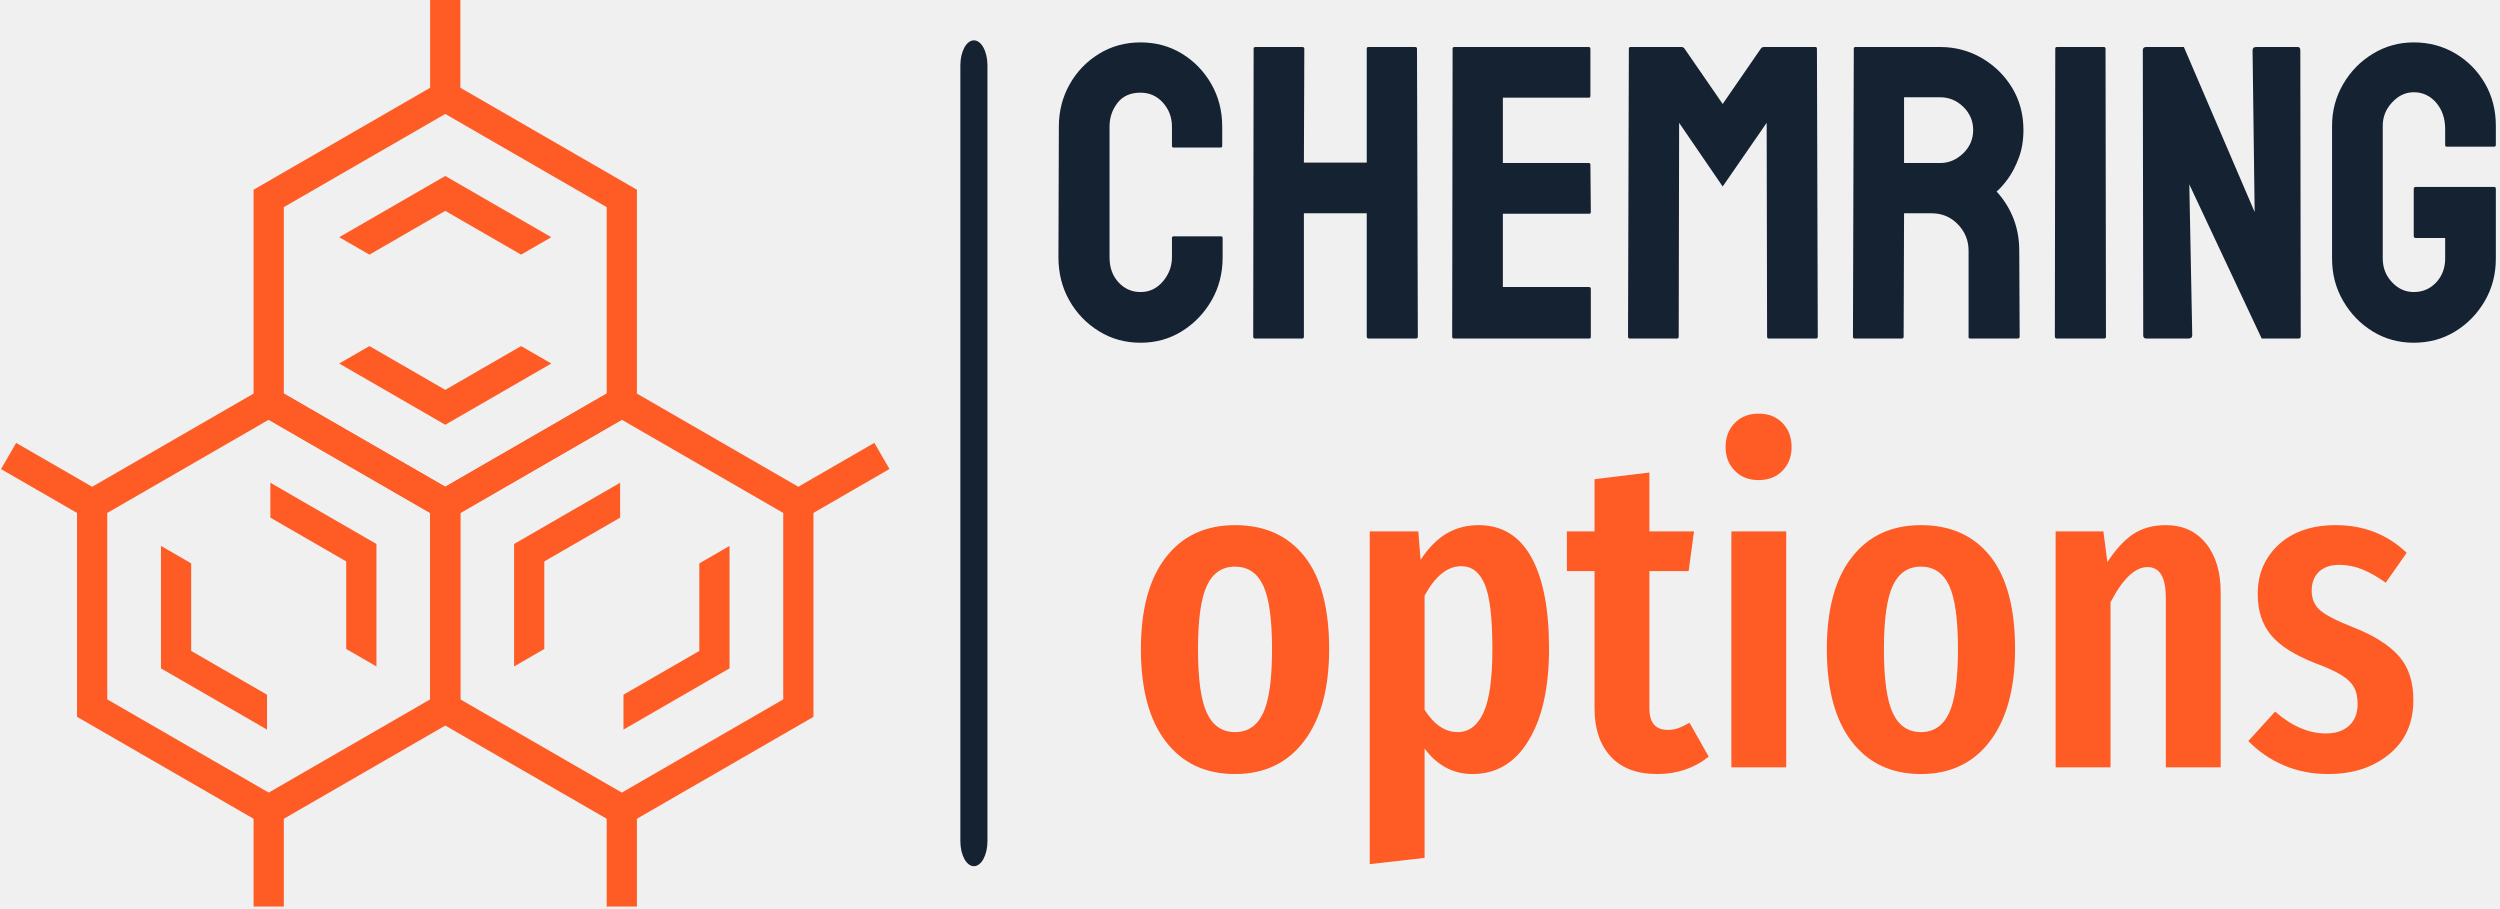
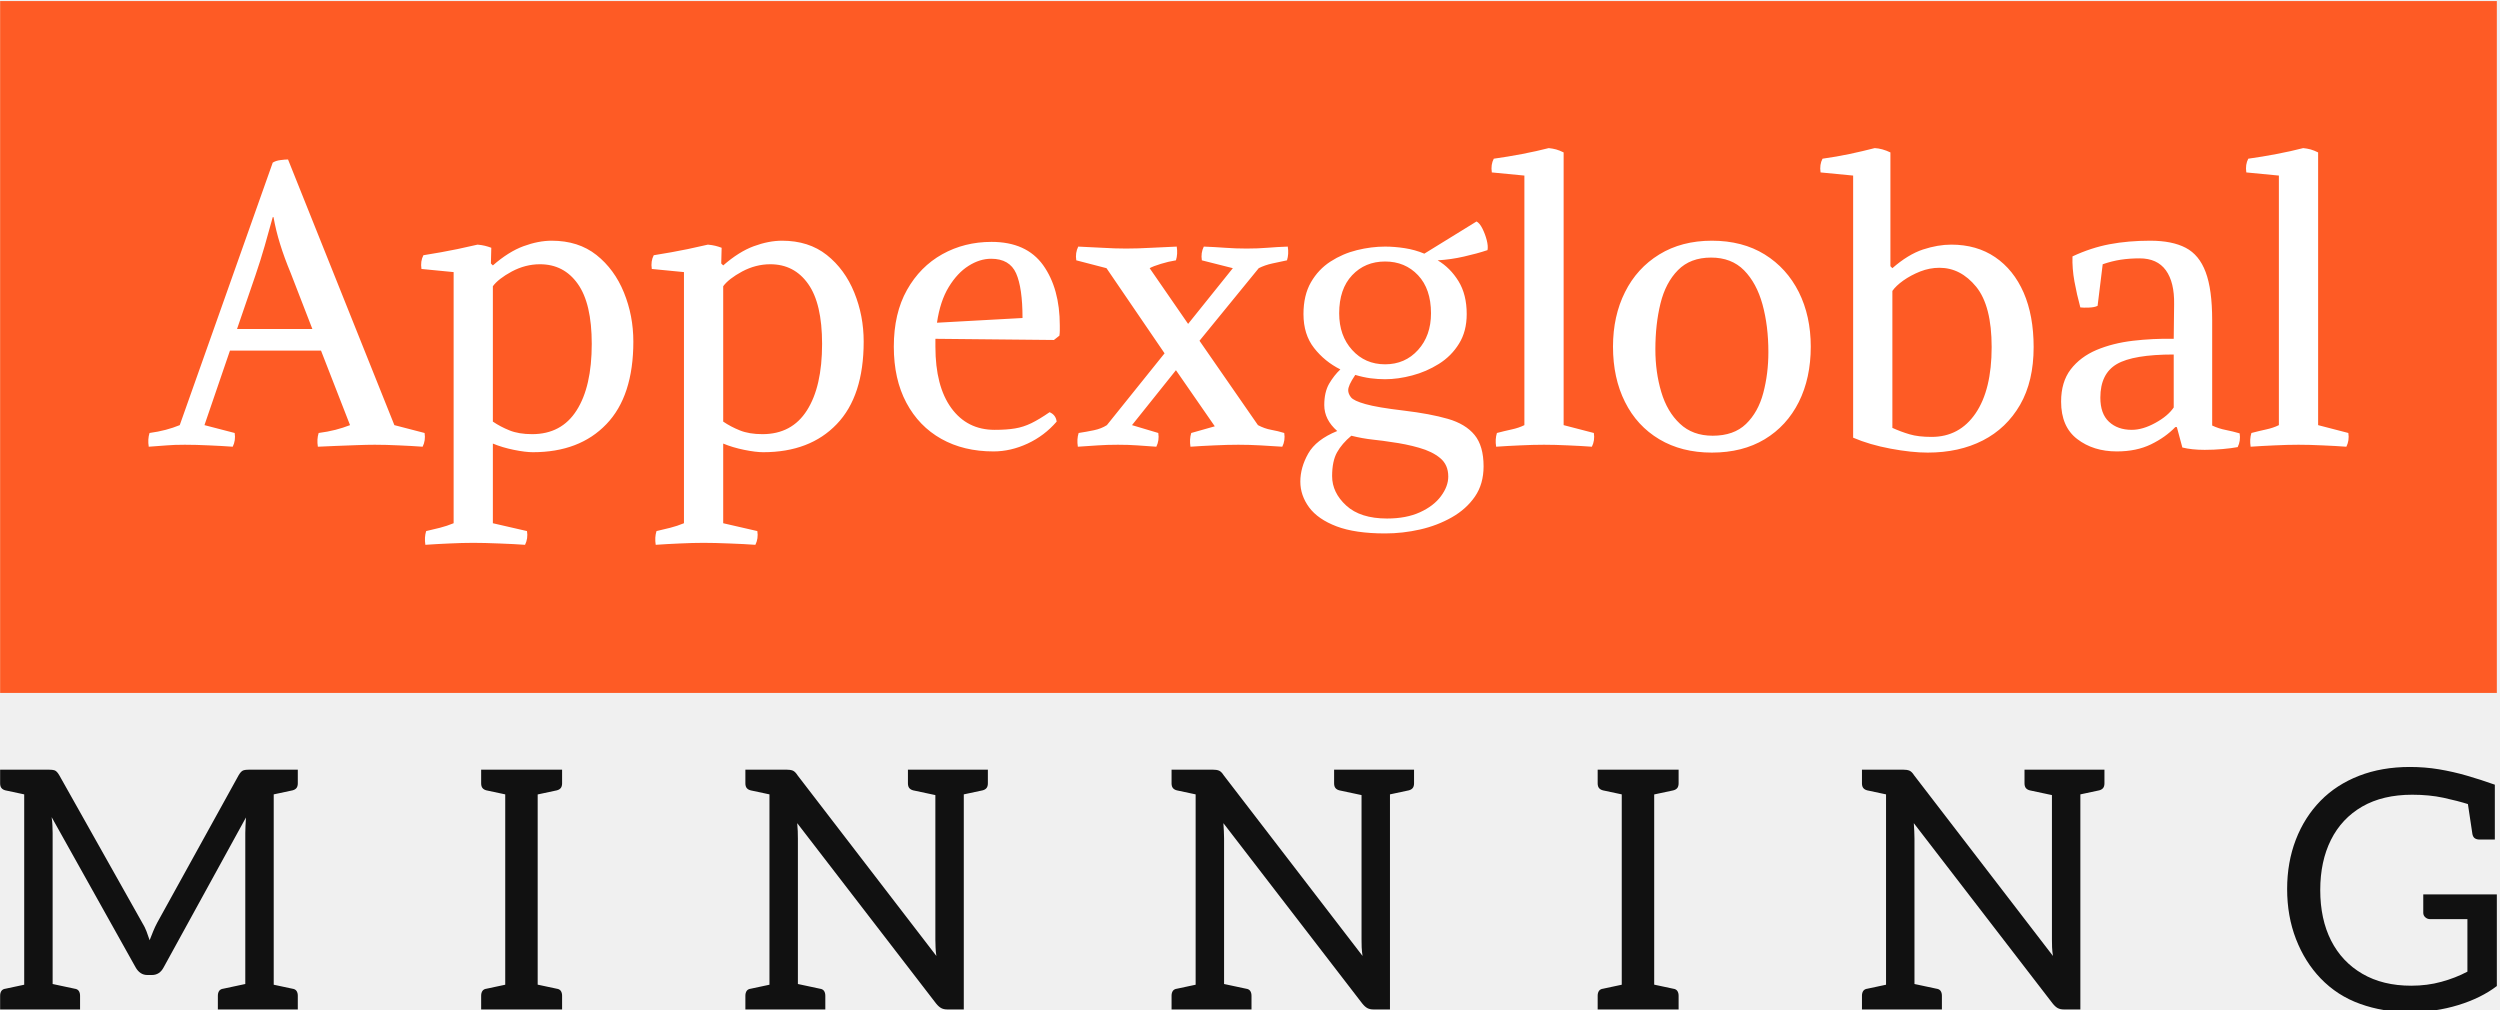
- <svg xmlns="http://www.w3.org/2000/svg" version="1.1" width="1500" height="545" viewBox="0 0 1500 545">
-   <g transform="matrix(1,0,0,1,-0.9090909,-0.5419424)">
-     <svg viewBox="0 0 396 144" data-background-color="#ffffff" preserveAspectRatio="xMidYMid meet" height="545" width="1500">
-       <g id="tight-bounds" transform="matrix(1,0,0,1,0.24,0.1431921)">
-         <svg viewBox="0 0 395.52 143.714" height="143.714" width="395.52">
+ <svg xmlns="http://www.w3.org/2000/svg" version="1.1" width="1500" height="606" viewBox="0 0 1500 606">
+   <g transform="matrix(1,0,0,1,-0.9090909,0.6390686)">
+     <svg viewBox="0 0 396 160" data-background-color="#ffffff" preserveAspectRatio="xMidYMid meet" height="606" width="1500">
+       <g id="tight-bounds" transform="matrix(1,0,0,1,0.24,-0.168731)">
+         <svg viewBox="0 0 395.52 160.337" height="160.337" width="395.52">
          <g>
-             <svg viewBox="0 0 686.417 249.412" height="143.714" width="395.52">
+             <svg viewBox="0 0 395.52 160.337" height="160.337" width="395.52">
              <g>
-                 <rect width="7.452" height="227.214" x="263.938" y="11.099" fill="#152232" opacity="1" stroke-width="0" stroke="transparent" fill-opacity="1" class="rect-yte-0" data-fill-palette-color="primary" rx="1%" id="yte-0" data-palette-color="#152232" />
-               </g>
-               <g transform="matrix(1,0,0,1,290.8972,11.66443)">
-                 <svg viewBox="0 0 395.52 226.083" height="226.083" width="395.52">
+                 <svg viewBox="0 0 395.52 160.337" height="160.337" width="395.52">
                  <g id="textblocktransform">
-                     <svg viewBox="0 0 395.52 226.083" height="226.083" width="395.52" id="textblock">
+                     <svg viewBox="0 0 395.52 160.337" height="160.337" width="395.52" id="textblock">
                      <g>
-                         <svg viewBox="0 0 395.52 82.63" height="82.63" width="395.52">
-                           <g transform="matrix(1,0,0,1,0,0)">
-                             <svg width="395.52" viewBox="1.4 -35.35 171.58 35.85" height="82.63" data-palette-color="#152232">
-                               <path d="M11.2 0.5L11.2 0.5Q8.45 0.5 6.23-0.88 4-2.25 2.7-4.55 1.4-6.85 1.4-9.7L1.4-9.7 1.45-25.3Q1.45-28.05 2.73-30.33 4-32.6 6.23-33.98 8.45-35.35 11.2-35.35L11.2-35.35Q13.95-35.35 16.15-34 18.35-32.65 19.65-30.38 20.95-28.1 20.95-25.3L20.95-25.3 20.95-23Q20.95-22.8 20.75-22.8L20.75-22.8 15.15-22.8Q14.95-22.8 14.95-23L14.95-23 14.95-25.3Q14.95-26.95 13.88-28.15 12.8-29.35 11.2-29.35L11.2-29.35Q9.4-29.35 8.45-28.13 7.5-26.9 7.5-25.3L7.5-25.3 7.5-9.7Q7.5-7.85 8.58-6.7 9.65-5.55 11.2-5.55L11.2-5.55Q12.8-5.55 13.88-6.83 14.95-8.1 14.95-9.7L14.95-9.7 14.95-12Q14.95-12.2 15.15-12.2L15.15-12.2 20.8-12.2Q21-12.2 21-12L21-12 21-9.7Q21-6.85 19.68-4.55 18.35-2.25 16.15-0.88 13.95 0.5 11.2 0.5ZM30.5 0L24.85 0Q24.65 0 24.65-0.25L24.65-0.25 24.7-34.6Q24.7-34.8 24.95-34.8L24.95-34.8 30.5-34.8Q30.75-34.8 30.75-34.6L30.75-34.6 30.7-21 38.2-21 38.2-34.6Q38.2-34.8 38.4-34.8L38.4-34.8 43.95-34.8Q44.2-34.8 44.2-34.6L44.2-34.6 44.3-0.25Q44.3 0 44.05 0L44.05 0 38.45 0Q38.2 0 38.2-0.25L38.2-0.25 38.2-14.95 30.7-14.95 30.7-0.25Q30.7 0 30.5 0L30.5 0ZM64.75 0L48.6 0Q48.4 0 48.4-0.25L48.4-0.25 48.45-34.6Q48.45-34.8 48.65-34.8L48.65-34.8 64.7-34.8Q64.9-34.8 64.9-34.55L64.9-34.55 64.9-28.95Q64.9-28.75 64.7-28.75L64.7-28.75 54.45-28.75 54.45-20.95 64.7-20.95Q64.9-20.95 64.9-20.75L64.9-20.75 64.95-15.1Q64.95-14.9 64.75-14.9L64.75-14.9 54.45-14.9 54.45-6.15 64.75-6.15Q64.95-6.15 64.95-5.9L64.95-5.9 64.95-0.2Q64.95 0 64.75 0L64.75 0ZM75.24 0L69.59 0Q69.39 0 69.39-0.25L69.39-0.25 69.49-34.6Q69.49-34.8 69.69-34.8L69.69-34.8 75.79-34.8Q75.99-34.8 76.14-34.6L76.14-34.6 80.69-28 85.24-34.6Q85.39-34.8 85.59-34.8L85.59-34.8 91.74-34.8Q91.94-34.8 91.94-34.6L91.94-34.6 92.04-0.25Q92.04 0 91.84 0L91.84 0 86.19 0Q85.99 0 85.99-0.25L85.99-0.25 85.94-25.75 80.69-18.15 75.49-25.75 75.44-0.25Q75.44 0 75.24 0L75.24 0ZM102.09 0L96.44 0Q96.24 0 96.24-0.25L96.24-0.25 96.34-34.6Q96.34-34.8 96.54-34.8L96.54-34.8 106.64-34.8Q109.34-34.8 111.62-33.48 113.89-32.15 115.24-29.93 116.59-27.7 116.59-24.9L116.59-24.9Q116.59-23.05 116.04-21.58 115.49-20.1 114.74-19.07 113.99-18.05 113.39-17.55L113.39-17.55Q116.09-14.55 116.09-10.5L116.09-10.5 116.14-0.25Q116.14 0 115.89 0L115.89 0 110.24 0Q110.04 0 110.04-0.15L110.04-0.15 110.04-10.5Q110.04-12.3 108.77-13.63 107.49-14.95 105.64-14.95L105.64-14.95 102.34-14.95 102.29-0.25Q102.29 0 102.09 0L102.09 0ZM102.34-28.8L102.34-20.95 106.64-20.95Q108.19-20.95 109.39-22.1 110.59-23.25 110.59-24.9L110.59-24.9Q110.59-26.5 109.42-27.65 108.24-28.8 106.64-28.8L106.64-28.8 102.34-28.8ZM126.24 0L120.59 0Q120.34 0 120.34-0.25L120.34-0.25 120.39-34.6Q120.39-34.8 120.59-34.8L120.59-34.8 126.19-34.8Q126.39-34.8 126.39-34.6L126.39-34.6 126.44-0.25Q126.44 0 126.24 0L126.24 0ZM136.28 0L131.28 0Q130.89 0 130.89-0.35L130.89-0.35 130.84-34.4Q130.84-34.8 131.24-34.8L131.24-34.8 135.74-34.8 144.19-15.1 143.94-34.4Q143.94-34.8 144.39-34.8L144.39-34.8 149.34-34.8Q149.64-34.8 149.64-34.4L149.64-34.4 149.69-0.3Q149.69 0 149.44 0L149.44 0 145.03 0 136.39-18.4 136.74-0.4Q136.74 0 136.28 0L136.28 0ZM163.18 0.5L163.18 0.5Q160.48 0.5 158.28-0.85 156.08-2.2 154.76-4.48 153.43-6.75 153.43-9.55L153.43-9.55 153.43-25.4Q153.43-28.1 154.76-30.38 156.08-32.65 158.31-34 160.53-35.35 163.18-35.35L163.18-35.35Q165.93-35.35 168.16-34.02 170.38-32.7 171.68-30.45 172.98-28.2 172.98-25.4L172.98-25.4 172.98-23.1Q172.98-22.9 172.73-22.9L172.73-22.9 167.13-22.9Q166.93-22.9 166.93-23.1L166.93-23.1 166.93-25Q166.93-26.9 165.86-28.15 164.78-29.4 163.18-29.4L163.18-29.4Q161.73-29.4 160.61-28.2 159.48-27 159.48-25.4L159.48-25.4 159.48-9.55Q159.48-7.9 160.58-6.73 161.68-5.55 163.18-5.55L163.18-5.55Q164.78-5.55 165.86-6.7 166.93-7.85 166.93-9.55L166.93-9.55 166.93-12 163.43-12Q163.18-12 163.18-12.25L163.18-12.25 163.18-17.85Q163.18-18.1 163.43-18.1L163.43-18.1 172.78-18.1Q172.98-18.1 172.98-17.85L172.98-17.85 172.98-9.55Q172.98-6.75 171.66-4.48 170.33-2.2 168.13-0.85 165.93 0.5 163.18 0.5Z" opacity="1" transform="matrix(1,0,0,1,0,0)" fill="#152232" class="wordmark-text-0" data-fill-palette-color="primary" id="text-0" />
+                         <svg viewBox="0 0 395.52 109.768" height="109.768" width="395.52">
+                           <rect width="395.52" height="109.768" x="0" y="0" opacity="1" fill="#fe5b25" data-fill-palette-color="tertiary" />
+                           <g transform="matrix(1,0,0,1,23.46171,23.46171)">
+                             <svg width="348.597" viewBox="-0.254 -37.8 280.375 50.55" height="62.845" data-palette-color="#ffffff">
+                               <path d="M21.75-12L10.15-12 6.9-2.5 10.75-1.5Q10.9-0.55 10.5 0.25L10.5 0.25Q9.15 0.15 7.48 0.08 5.8 0 4.4 0L4.4 0Q3 0 2.1 0.08 1.2 0.15-0.2 0.25L-0.2 0.25Q-0.35-0.7-0.1-1.5L-0.1-1.5Q1-1.65 1.95-1.9 2.9-2.15 3.75-2.5L3.75-2.5 15.6-35.95Q16-36.2 16.57-36.27 17.15-36.35 17.55-36.35L17.55-36.35 31.1-2.5 34.95-1.5Q35.1-0.55 34.7 0.25L34.7 0.25Q33.35 0.15 31.68 0.08 30 0 28.6 0L28.6 0Q27.65 0 26.3 0.05 24.95 0.1 23.63 0.15 22.3 0.2 21.35 0.25L21.35 0.25Q21.2-0.7 21.45-1.5L21.45-1.5Q22.6-1.65 23.58-1.9 24.55-2.15 25.45-2.5L25.45-2.5 21.75-12ZM15.7-29L15.6-29Q15.1-27.2 14.58-25.35 14.05-23.5 13.4-21.6L13.4-21.6 11.05-14.75 20.65-14.75 17.9-21.85Q17.05-23.9 16.53-25.6 16-27.3 15.7-29L15.7-29ZM43.45-25.1L43.4-23.1 43.65-22.85Q45.65-24.6 47.55-25.3 49.45-26 51.15-26L51.15-26Q54.55-26 56.85-24.18 59.15-22.35 60.35-19.4 61.55-16.45 61.55-13.15L61.55-13.15Q61.55-6.2 58.12-2.63 54.7 0.95 48.75 0.95L48.75 0.95Q47.8 0.95 46.32 0.65 44.85 0.35 43.65-0.15L43.65-0.15 43.65 10 48 11Q48.15 11.95 47.75 12.75L47.75 12.75Q46.4 12.65 44.47 12.58 42.55 12.5 41.15 12.5L41.15 12.5Q39.75 12.5 38.1 12.58 36.45 12.65 35.05 12.75L35.05 12.75Q34.9 11.8 35.15 11L35.15 11Q36 10.8 36.9 10.58 37.8 10.35 38.65 10L38.65 10 38.65-22 34.55-22.4Q34.4-23.4 34.8-24.15L34.8-24.15Q35.2-24.2 37.05-24.53 38.9-24.85 41.7-25.5L41.7-25.5Q42.25-25.45 42.65-25.35 43.05-25.25 43.45-25.1L43.45-25.1ZM43.65-20.2L43.65-2.95Q44.6-2.3 45.77-1.83 46.95-1.35 48.65-1.35L48.65-1.35Q52.4-1.35 54.32-4.38 56.25-7.4 56.25-12.85L56.25-12.85Q56.25-18 54.47-20.5 52.7-23 49.65-23L49.65-23Q47.8-23 46.07-22.08 44.35-21.15 43.65-20.2L43.65-20.2ZM72.8-25.1L72.75-23.1 73-22.85Q75-24.6 76.9-25.3 78.8-26 80.5-26L80.5-26Q83.9-26 86.2-24.18 88.5-22.35 89.7-19.4 90.9-16.45 90.9-13.15L90.9-13.15Q90.9-6.2 87.47-2.63 84.05 0.95 78.1 0.95L78.1 0.95Q77.15 0.95 75.67 0.65 74.2 0.35 73-0.15L73-0.15 73 10 77.35 11Q77.5 11.95 77.1 12.75L77.1 12.75Q75.75 12.65 73.82 12.58 71.9 12.5 70.5 12.5L70.5 12.5Q69.1 12.5 67.45 12.58 65.8 12.65 64.4 12.75L64.4 12.75Q64.25 11.8 64.5 11L64.5 11Q65.35 10.8 66.25 10.58 67.15 10.35 68 10L68 10 68-22 63.9-22.4Q63.75-23.4 64.15-24.15L64.15-24.15Q64.55-24.2 66.4-24.53 68.25-24.85 71.05-25.5L71.05-25.5Q71.6-25.45 72-25.35 72.4-25.25 72.8-25.1L72.8-25.1ZM73-20.2L73-2.95Q73.95-2.3 75.12-1.83 76.3-1.35 78-1.35L78-1.35Q81.75-1.35 83.67-4.38 85.6-7.4 85.6-12.85L85.6-12.85Q85.6-18 83.82-20.5 82.05-23 79-23L79-23Q77.15-23 75.42-22.08 73.7-21.15 73-20.2L73-20.2ZM100.04-13.5L100.04-12.5Q100.04-7.45 102.07-4.67 104.09-1.9 107.59-1.9L107.59-1.9Q109.14-1.9 110.19-2.08 111.24-2.25 112.27-2.75 113.29-3.25 114.59-4.15L114.59-4.15Q115.39-3.8 115.49-2.95L115.49-2.95Q113.94-1.15 111.79-0.15 109.64 0.85 107.44 0.85L107.44 0.85Q103.64 0.85 100.79-0.75 97.94-2.35 96.34-5.35 94.74-8.35 94.74-12.5L94.74-12.5Q94.74-16.75 96.42-19.73 98.09-22.7 100.92-24.28 103.74-25.85 107.19-25.85L107.19-25.85Q111.64-25.85 113.77-22.88 115.89-19.9 115.89-15.2L115.89-15.2Q115.89-14.85 115.89-14.55 115.89-14.25 115.84-13.9L115.84-13.9 115.14-13.35 100.04-13.5ZM107.14-23.7L107.14-23.7Q105.69-23.7 104.27-22.8 102.84-21.9 101.74-20.1 100.64-18.3 100.24-15.55L100.24-15.55 111.14-16.15Q111.14-20 110.32-21.85 109.49-23.7 107.14-23.7ZM141.24-22.5L133.69-13.25 141.14-2.5Q141.99-2.05 142.84-1.9 143.69-1.75 144.49-1.5L144.49-1.5Q144.64-0.55 144.24 0.25L144.24 0.25Q142.89 0.15 141.47 0.08 140.04 0 138.64 0L138.64 0Q137.24 0 135.59 0.08 133.94 0.15 132.54 0.25L132.54 0.25Q132.39-0.7 132.64-1.5L132.64-1.5 135.64-2.35 130.69-9.5 125.09-2.5 128.44-1.5Q128.59-0.55 128.19 0.25L128.19 0.25Q126.84 0.15 125.77 0.08 124.69 0 123.29 0L123.29 0Q121.89 0 120.74 0.08 119.59 0.15 118.19 0.25L118.19 0.25Q118.04-0.7 118.29-1.5L118.29-1.5Q119.29-1.65 120.24-1.85 121.19-2.05 121.89-2.5L121.89-2.5 129.24-11.65 121.84-22.5 117.99-23.5Q117.84-24.45 118.24-25.25L118.24-25.25Q119.59-25.2 121.27-25.1 122.94-25 124.34-25L124.34-25Q125.79-25 127.59-25.1 129.39-25.2 130.79-25.25L130.79-25.25Q130.94-24.3 130.69-23.5L130.69-23.5Q129.74-23.35 128.77-23.05 127.79-22.75 127.34-22.5L127.34-22.5 132.24-15.4 137.94-22.5 133.99-23.5Q133.84-24.45 134.24-25.25L134.24-25.25Q135.59-25.2 136.94-25.1 138.29-25 139.69-25L139.69-25Q141.14-25 142.34-25.1 143.54-25.2 144.94-25.25L144.94-25.25Q145.09-24.3 144.84-23.5L144.84-23.5Q143.89-23.3 142.97-23.1 142.04-22.9 141.24-22.5L141.24-22.5ZM157.34-8.35L157.34-8.35Q156.44-8.35 155.49-8.47 154.54-8.6 153.54-8.9L153.54-8.9Q153.04-8.15 152.84-7.7 152.64-7.25 152.64-6.95L152.64-6.95Q152.64-6.5 152.99-6.05 153.34-5.6 154.84-5.18 156.34-4.75 159.74-4.35L159.74-4.35Q163.09-3.95 165.34-3.3 167.59-2.65 168.74-1.25 169.89 0.15 169.89 2.75L169.89 2.75Q169.89 5 168.79 6.6 167.69 8.2 165.84 9.25 163.99 10.3 161.79 10.8 159.59 11.3 157.34 11.3L157.34 11.3Q153.54 11.3 151.16 10.4 148.79 9.5 147.66 7.98 146.54 6.45 146.54 4.7L146.54 4.7Q146.54 2.9 147.54 1.13 148.54-0.65 151.24-1.75L151.24-1.75Q149.59-3.2 149.59-5.05L149.59-5.05Q149.59-6.7 150.21-7.78 150.84-8.85 151.64-9.6L151.64-9.6Q149.64-10.6 148.29-12.33 146.94-14.05 146.94-16.65L146.94-16.65Q146.94-19.05 147.89-20.7 148.84-22.35 150.39-23.35 151.94-24.35 153.76-24.8 155.59-25.25 157.34-25.25L157.34-25.25Q158.54-25.25 159.84-25.05 161.14-24.85 162.34-24.35L162.34-24.35 168.99-28.45Q169.39-28.25 169.74-27.55 170.09-26.85 170.29-26.08 170.49-25.3 170.39-24.8L170.39-24.8Q169.04-24.35 167.39-23.98 165.74-23.6 164.04-23.5L164.04-23.5Q165.64-22.55 166.69-20.85 167.74-19.15 167.74-16.65L167.74-16.65Q167.74-14.45 166.76-12.88 165.79-11.3 164.19-10.3 162.59-9.3 160.79-8.83 158.99-8.35 157.34-8.35ZM157.34-10.25L157.34-10.25Q159.89-10.25 161.54-12.08 163.19-13.9 163.19-16.75L163.19-16.75Q163.19-19.85 161.54-21.6 159.89-23.35 157.34-23.35L157.34-23.35Q154.79-23.35 153.14-21.6 151.49-19.85 151.49-16.75L151.49-16.75Q151.49-13.9 153.14-12.08 154.79-10.25 157.34-10.25ZM158.09-0.35L158.09-0.35Q157.19-0.5 155.81-0.65 154.44-0.8 153.04-1.15L153.04-1.15Q151.84-0.15 151.21 0.98 150.59 2.1 150.59 4L150.59 4Q150.59 6.1 152.39 7.75 154.19 9.4 157.59 9.4L157.59 9.4Q160.04 9.4 161.79 8.6 163.54 7.8 164.46 6.55 165.39 5.3 165.39 4.05L165.39 4.05Q165.39 2.55 164.36 1.7 163.34 0.85 161.66 0.38 159.99-0.1 158.09-0.35ZM180.09-37.25L180.09-2.5 183.94-1.5Q184.09-0.55 183.69 0.25L183.69 0.25Q182.34 0.15 180.66 0.08 178.99 0 177.59 0L177.59 0Q176.19 0 174.54 0.08 172.89 0.15 171.49 0.25L171.49 0.25Q171.34-0.7 171.59-1.5L171.59-1.5Q172.54-1.75 173.46-1.95 174.39-2.15 175.09-2.5L175.09-2.5 175.09-34.3 170.94-34.7Q170.79-35.7 171.19-36.45L171.19-36.45Q172.99-36.7 174.81-37.05 176.64-37.4 178.19-37.8L178.19-37.8Q178.69-37.75 179.14-37.63 179.59-37.5 180.09-37.25L180.09-37.25ZM186.38-12.5L186.38-12.5Q186.38-16.4 187.91-19.45 189.43-22.5 192.28-24.25 195.13-26 198.98-26L198.98-26Q202.88-26 205.71-24.25 208.53-22.5 210.06-19.45 211.58-16.4 211.58-12.5L211.58-12.5Q211.58-8.5 210.06-5.45 208.53-2.4 205.71-0.7 202.88 1 198.98 1L198.98 1Q195.13 1 192.28-0.7 189.43-2.4 187.91-5.45 186.38-8.5 186.38-12.5ZM206.18-11.8L206.18-11.8Q206.18-15.15 205.43-17.88 204.68-20.6 203.08-22.23 201.48-23.85 198.88-23.85L198.88-23.85Q196.23-23.85 194.66-22.25 193.08-20.65 192.43-18 191.78-15.35 191.78-12.15L191.78-12.15Q191.78-9.25 192.53-6.73 193.28-4.2 194.91-2.68 196.53-1.15 199.08-1.15L199.08-1.15Q201.78-1.15 203.33-2.65 204.88-4.15 205.53-6.6 206.18-9.05 206.18-11.8ZM221.73-37.25L221.73-22.75 221.98-22.5Q223.98-24.25 225.88-24.88 227.78-25.5 229.48-25.5L229.48-25.5Q232.73-25.5 235.08-23.9 237.43-22.3 238.71-19.38 239.98-16.45 239.98-12.45L239.98-12.45Q239.98-8.1 238.26-5.1 236.53-2.1 233.51-0.55 230.48 1 226.48 1L226.48 1Q224.43 1 221.76 0.5 219.08 0 216.98-0.9L216.98-0.9 216.98-34.3 212.83-34.7Q212.68-35.7 213.08-36.45L213.08-36.45Q214.88-36.7 216.53-37.05 218.18-37.4 219.73-37.8L219.73-37.8Q220.68-37.75 221.73-37.25L221.73-37.25ZM221.98-19.6L221.98-2.15Q223.08-1.65 224.18-1.33 225.28-1 226.98-1L226.98-1Q230.53-1 232.58-4 234.63-7 234.63-12.45L234.63-12.45Q234.63-17.7 232.66-20.13 230.68-22.55 227.98-22.55L227.98-22.55Q226.73-22.55 225.53-22.08 224.33-21.6 223.38-20.93 222.43-20.25 221.98-19.6L221.98-19.6ZM250.58 0.85L250.58 0.85Q247.58 0.85 245.53-0.73 243.48-2.3 243.48-5.5L243.48-5.5Q243.48-8 244.7-9.6 245.93-11.2 248-12.08 250.08-12.95 252.63-13.25 255.18-13.55 257.83-13.5L257.83-13.5 257.88-17.9Q257.93-20.7 256.83-22.23 255.73-23.75 253.48-23.75L253.48-23.75Q252.23-23.75 251.08-23.58 249.93-23.4 248.78-23L248.78-23 248.13-17.7Q247.73-17.5 247.03-17.48 246.33-17.45 245.93-17.5L245.93-17.5Q245.48-19.15 245.18-20.8 244.88-22.45 244.93-24L244.93-24Q247.28-25.1 249.65-25.55 252.03-26 254.83-26L254.83-26Q257.63-26 259.35-25.1 261.08-24.2 261.9-22 262.73-19.8 262.73-15.85L262.73-15.85 262.73-2.45Q263.58-2.05 264.48-1.88 265.38-1.7 266.23-1.45L266.23-1.45Q266.38-0.5 265.98 0.3L265.98 0.3Q265.18 0.45 264.05 0.55 262.93 0.65 261.78 0.65L261.78 0.65Q260.13 0.65 258.93 0.35L258.93 0.35 258.23-2.25 258.03-2.25Q256.78-0.95 254.93-0.05 253.08 0.85 250.58 0.85ZM252.48-1.9L252.48-1.9Q253.88-1.9 255.48-2.78 257.08-3.65 257.83-4.75L257.83-4.75 257.83-11.5Q252.68-11.5 250.58-10.28 248.48-9.05 248.48-6L248.48-6Q248.48-3.95 249.58-2.93 250.68-1.9 252.48-1.9ZM276.23-37.25L276.23-2.5 280.08-1.5Q280.23-0.55 279.83 0.25L279.83 0.25Q278.48 0.15 276.8 0.08 275.13 0 273.73 0L273.73 0Q272.33 0 270.68 0.08 269.03 0.15 267.63 0.25L267.63 0.25Q267.48-0.7 267.73-1.5L267.73-1.5Q268.68-1.75 269.6-1.95 270.53-2.15 271.23-2.5L271.23-2.5 271.23-34.3 267.08-34.7Q266.93-35.7 267.33-36.45L267.33-36.45Q269.13-36.7 270.95-37.05 272.78-37.4 274.33-37.8L274.33-37.8Q274.83-37.75 275.28-37.63 275.73-37.5 276.23-37.25L276.23-37.25Z" opacity="1" transform="matrix(1,0,0,1,0,0)" fill="#ffffff" class="wordmark-text-0" data-fill-palette-color="quaternary" id="text-0" />
                            </svg>
                          </g>
                        </svg>
                      </g>
-                       <g transform="matrix(1,0,0,1,22.70199,102.1376)">
-                         <svg viewBox="0 0 350.116 123.946" height="123.946" width="350.116">
+                       <g transform="matrix(1,0,0,1,0,121.4993)">
+                         <svg viewBox="0 0 395.52 38.838" height="38.838" width="395.52">
                          <g transform="matrix(1,0,0,1,0,0)">
-                             <svg width="350.116" viewBox="1.7 -39.65 142.64 50.5" height="123.946" data-palette-color="#fe5b25">
-                               <path d="M12.25-27.15Q17.25-27.15 20.03-23.65 22.8-20.15 22.8-13.25L22.8-13.25Q22.8-6.65 20-2.95 17.2 0.75 12.25 0.75L12.25 0.75Q7.3 0.75 4.5-2.88 1.7-6.5 1.7-13.25L1.7-13.25Q1.7-19.95 4.5-23.55 7.3-27.15 12.25-27.15L12.25-27.15ZM12.25-22.5Q10.1-22.5 9.1-20.38 8.1-18.25 8.1-13.25L8.1-13.25Q8.1-8.2 9.1-6.08 10.1-3.95 12.25-3.95L12.25-3.95Q14.4-3.95 15.4-6.08 16.4-8.2 16.4-13.25L16.4-13.25Q16.4-18.3 15.4-20.4 14.4-22.5 12.25-22.5L12.25-22.5ZM39.55-27.15Q43.45-27.15 45.45-23.58 47.45-20 47.45-13.3L47.45-13.3Q47.45-6.8 45.17-3.03 42.9 0.75 38.85 0.75L38.85 0.75Q35.65 0.75 33.5-2.1L33.5-2.1 33.5 10.15 27.35 10.85 27.35-26.45 32.8-26.45 33.05-23.25Q34.35-25.25 35.95-26.2 37.55-27.15 39.55-27.15L39.55-27.15ZM37.2-3.95Q39.1-3.95 40.1-6.13 41.1-8.3 41.1-13.25L41.1-13.25Q41.1-18.45 40.25-20.5 39.4-22.55 37.6-22.55L37.6-22.55Q35.3-22.55 33.5-19.25L33.5-19.25 33.5-6.45Q35.1-3.95 37.2-3.95L37.2-3.95ZM63.2-5L65.35-1.2Q62.9 0.75 59.6 0.75L59.6 0.75Q56.15 0.75 54.35-1.23 52.55-3.2 52.55-6.6L52.55-6.6 52.55-22 49.45-22 49.45-26.45 52.55-26.45 52.55-32.3 58.7-33.05 58.7-26.45 63.7-26.45 63.1-22 58.7-22 58.7-6.6Q58.7-4.2 60.75-4.2L60.75-4.2Q61.4-4.2 61.9-4.38 62.4-4.55 63.2-5L63.2-5ZM67.89-26.45L74.04-26.45 74.04 0 67.89 0 67.89-26.45ZM70.94-39.65Q72.59-39.65 73.62-38.6 74.64-37.55 74.64-35.9L74.64-35.9Q74.64-34.3 73.62-33.25 72.59-32.2 70.94-32.2L70.94-32.2Q69.29-32.2 68.27-33.25 67.24-34.3 67.24-35.9L67.24-35.9Q67.24-37.55 68.27-38.6 69.29-39.65 70.94-39.65L70.94-39.65ZM89.14-27.15Q94.14-27.15 96.92-23.65 99.69-20.15 99.69-13.25L99.69-13.25Q99.69-6.65 96.89-2.95 94.09 0.75 89.14 0.75L89.14 0.75Q84.19 0.75 81.39-2.88 78.59-6.5 78.59-13.25L78.59-13.25Q78.59-19.95 81.39-23.55 84.19-27.15 89.14-27.15L89.14-27.15ZM89.14-22.5Q86.99-22.5 85.99-20.38 84.99-18.25 84.99-13.25L84.99-13.25Q84.99-8.2 85.99-6.08 86.99-3.95 89.14-3.95L89.14-3.95Q91.29-3.95 92.29-6.08 93.29-8.2 93.29-13.25L93.29-13.25Q93.29-18.3 92.29-20.4 91.29-22.5 89.14-22.5L89.14-22.5ZM116.59-27.15Q119.44-27.15 121.09-25.1 122.74-23.05 122.74-19.6L122.74-19.6 122.74 0 116.59 0 116.59-18.9Q116.59-20.8 116.06-21.63 115.54-22.45 114.54-22.45L114.54-22.45Q112.44-22.45 110.39-18.5L110.39-18.5 110.39 0 104.24 0 104.24-26.45 109.59-26.45 110.04-23Q111.39-25.1 112.91-26.13 114.44-27.15 116.59-27.15L116.59-27.15ZM135.64-27.15Q140.34-27.15 143.59-24.05L143.59-24.05 141.24-20.7Q139.84-21.7 138.59-22.2 137.34-22.7 136.04-22.7L136.04-22.7Q134.59-22.7 133.76-21.93 132.94-21.15 132.94-19.8L132.94-19.8Q132.94-18.45 133.86-17.63 134.79-16.8 137.59-15.7L137.59-15.7Q141.04-14.35 142.69-12.5 144.34-10.65 144.34-7.55L144.34-7.55Q144.34-3.7 141.64-1.48 138.94 0.75 134.79 0.75L134.79 0.75Q132.09 0.75 129.81-0.23 127.54-1.2 125.84-2.95L125.84-2.95 128.84-6.25Q131.64-3.8 134.54-3.8L134.54-3.8Q136.19-3.8 137.14-4.67 138.09-5.55 138.09-7.1L138.09-7.1Q138.09-8.25 137.69-8.97 137.29-9.7 136.29-10.33 135.29-10.95 133.29-11.7L133.29-11.7Q129.84-13.05 128.36-14.85 126.89-16.65 126.89-19.45L126.89-19.45Q126.89-22.8 129.26-24.98 131.64-27.15 135.64-27.15L135.64-27.15Z" opacity="1" transform="matrix(1,0,0,1,0,0)" fill="#fe5b25" class="slogan-text-1" data-fill-palette-color="secondary" id="text-1" />
+                             <svg width="395.52" viewBox="1.65 -36.25 373.24 36.65" height="38.838" data-palette-color="#111111">
+                               <path d="M9.5 0L5.25 0 5.25-35.85 8.85-35.85Q9.5-35.85 9.83-35.73 10.15-35.6 10.5-35L10.5-35 22.9-12.95Q23.3-12.3 23.53-11.68 23.75-11.05 24-10.35L24-10.35Q24.25-11 24.53-11.68 24.8-12.35 25.15-13L25.15-13 37.3-35Q37.65-35.6 37.98-35.73 38.3-35.85 38.95-35.85L38.95-35.85 42.55-35.85 42.55 0 38.3 0 38.3-26.35Q38.3-26.85 38.33-27.45 38.35-28.05 38.4-28.7L38.4-28.7 26.1-6.3Q25.5-5.15 24.35-5.15L24.35-5.15 23.65-5.15Q22.55-5.15 21.9-6.3L21.9-6.3 9.35-28.75Q9.45-28.1 9.47-27.48 9.5-26.85 9.5-26.35L9.5-26.35 9.5 0ZM6.75 0L1.65 0 1.65-2.05Q1.65-2.5 1.85-2.78 2.05-3.05 2.45-3.1L2.45-3.1 6.2-3.9 6.75 0ZM13.6 0L8.5 0 9.05-3.9 12.8-3.1Q13.2-3.05 13.4-2.78 13.6-2.5 13.6-2.05L13.6-2.05 13.6 0ZM1.65-35.85L6.75-35.85 6.2-31.95 2.45-32.75Q2.05-32.85 1.85-33.1 1.65-33.35 1.65-33.8L1.65-33.8 1.65-35.85ZM39.3 0L34.2 0 34.2-2.05Q34.2-2.5 34.4-2.78 34.6-3.05 35-3.1L35-3.1 38.75-3.9 39.3 0ZM46.15 0L41.05 0 41.6-3.9 45.35-3.1Q45.75-3.05 45.95-2.78 46.15-2.5 46.15-2.05L46.15-2.05 46.15 0ZM41.05-35.85L46.15-35.85 46.15-33.8Q46.15-33.35 45.95-33.1 45.75-32.85 45.35-32.75L45.35-32.75 41.6-31.95 41.05-35.85ZM82.01 0L77.16 0 77.16-35.85 82.01-35.85 82.01 0ZM78.66 0L73.56 0 73.56-2.05Q73.56-2.5 73.76-2.78 73.96-3.05 74.36-3.1L74.36-3.1 78.11-3.9 78.66 0ZM85.66 0L80.56 0 81.11-3.9 84.86-3.1Q85.26-3.05 85.46-2.78 85.66-2.5 85.66-2.05L85.66-2.05 85.66 0ZM73.56-35.85L78.66-35.85 78.11-31.95 74.36-32.75Q73.96-32.85 73.76-33.1 73.56-33.35 73.56-33.8L73.56-33.8 73.56-35.85ZM80.56-35.85L85.66-35.85 85.66-33.8Q85.66-33.35 85.46-33.1 85.26-32.85 84.86-32.75L84.86-32.75 81.11-31.95 80.56-35.85ZM120.91 0L116.66 0 116.66-35.85 119.16-35.85Q119.81-35.85 120.16-35.7 120.51-35.55 120.86-35L120.86-35 141.61-8Q141.51-8.65 141.49-9.28 141.46-9.9 141.46-10.45L141.46-10.45 141.46-35.85 145.71-35.85 145.71 0 143.26 0Q142.71 0 142.34-0.2 141.96-0.4 141.56-0.9L141.56-0.9 120.81-27.85Q120.86-27.25 120.89-26.65 120.91-26.05 120.91-25.55L120.91-25.55 120.91 0ZM118.16 0L113.06 0 113.06-2.05Q113.06-2.5 113.26-2.78 113.46-3.05 113.86-3.1L113.86-3.1 117.61-3.9 118.16 0ZM125.01 0L119.91 0 120.46-3.9 124.21-3.1Q124.61-3.05 124.81-2.78 125.01-2.5 125.01-2.05L125.01-2.05 125.01 0ZM113.06-35.85L118.16-35.85 117.61-31.95 113.86-32.75Q113.46-32.85 113.26-33.1 113.06-33.35 113.06-33.8L113.06-33.8 113.06-35.85ZM137.36-35.85L142.46-35.85 141.91-31.95 138.16-32.75Q137.76-32.85 137.56-33.1 137.36-33.35 137.36-33.8L137.36-33.8 137.36-35.85ZM144.21-35.85L149.31-35.85 149.31-33.8Q149.31-33.35 149.11-33.1 148.91-32.85 148.51-32.75L148.51-32.75 144.76-31.95 144.21-35.85ZM184.62 0L180.37 0 180.37-35.85 182.87-35.85Q183.52-35.85 183.87-35.7 184.22-35.55 184.57-35L184.57-35 205.32-8Q205.22-8.65 205.19-9.28 205.17-9.9 205.17-10.45L205.17-10.45 205.17-35.85 209.42-35.85 209.42 0 206.97 0Q206.42 0 206.04-0.2 205.67-0.4 205.27-0.9L205.27-0.9 184.52-27.85Q184.57-27.25 184.59-26.65 184.62-26.05 184.62-25.55L184.62-25.55 184.62 0ZM181.87 0L176.77 0 176.77-2.05Q176.77-2.5 176.97-2.78 177.17-3.05 177.57-3.1L177.57-3.1 181.32-3.9 181.87 0ZM188.72 0L183.62 0 184.17-3.9 187.92-3.1Q188.32-3.05 188.52-2.78 188.72-2.5 188.72-2.05L188.72-2.05 188.72 0ZM176.77-35.85L181.87-35.85 181.32-31.95 177.57-32.75Q177.17-32.85 176.97-33.1 176.77-33.35 176.77-33.8L176.77-33.8 176.77-35.85ZM201.07-35.85L206.17-35.85 205.62-31.95 201.87-32.75Q201.47-32.85 201.27-33.1 201.07-33.35 201.07-33.8L201.07-33.8 201.07-35.85ZM207.92-35.85L213.02-35.85 213.02-33.8Q213.02-33.35 212.82-33.1 212.62-32.85 212.22-32.75L212.22-32.75 208.47-31.95 207.92-35.85ZM248.92 0L244.07 0 244.07-35.85 248.92-35.85 248.92 0ZM245.57 0L240.47 0 240.47-2.05Q240.47-2.5 240.67-2.78 240.87-3.05 241.27-3.1L241.27-3.1 245.02-3.9 245.57 0ZM252.57 0L247.47 0 248.02-3.9 251.77-3.1Q252.17-3.05 252.37-2.78 252.57-2.5 252.57-2.05L252.57-2.05 252.57 0ZM240.47-35.85L245.57-35.85 245.02-31.95 241.27-32.75Q240.87-32.85 240.67-33.1 240.47-33.35 240.47-33.8L240.47-33.8 240.47-35.85ZM247.47-35.85L252.57-35.85 252.57-33.8Q252.57-33.35 252.37-33.1 252.17-32.85 251.77-32.75L251.77-32.75 248.02-31.95 247.47-35.85ZM287.83 0L283.58 0 283.58-35.85 286.08-35.85Q286.73-35.85 287.08-35.7 287.43-35.55 287.78-35L287.78-35 308.53-8Q308.43-8.65 308.4-9.28 308.38-9.9 308.38-10.45L308.38-10.45 308.38-35.85 312.63-35.85 312.63 0 310.18 0Q309.63 0 309.25-0.2 308.88-0.4 308.48-0.9L308.48-0.9 287.73-27.85Q287.78-27.25 287.8-26.65 287.83-26.05 287.83-25.55L287.83-25.55 287.83 0ZM285.08 0L279.98 0 279.98-2.05Q279.98-2.5 280.18-2.78 280.38-3.05 280.78-3.1L280.78-3.1 284.53-3.9 285.08 0ZM291.93 0L286.83 0 287.38-3.9 291.13-3.1Q291.53-3.05 291.73-2.78 291.93-2.5 291.93-2.05L291.93-2.05 291.93 0ZM279.98-35.85L285.08-35.85 284.53-31.95 280.78-32.75Q280.38-32.85 280.18-33.1 279.98-33.35 279.98-33.8L279.98-33.8 279.98-35.85ZM304.28-35.85L309.38-35.85 308.83-31.95 305.08-32.75Q304.68-32.85 304.48-33.1 304.28-33.35 304.28-33.8L304.28-33.8 304.28-35.85ZM311.13-35.85L316.23-35.85 316.23-33.8Q316.23-33.35 316.03-33.1 315.83-32.85 315.43-32.75L315.43-32.75 311.68-31.95 311.13-35.85ZM361.84 0.4L361.84 0.4Q357.89 0.4 354.46-0.83 351.04-2.05 348.54-4.65L348.54-4.65Q346.19-7.1 344.86-10.53 343.54-13.95 343.54-18L343.54-18Q343.54-22 344.84-25.38 346.14-28.75 348.54-31.2L348.54-31.2Q350.89-33.6 354.29-34.93 357.69-36.25 361.89-36.25L361.89-36.25Q364.14-36.25 366.24-35.9 368.34-35.55 370.41-34.95 372.49-34.35 374.59-33.6L374.59-33.6 374.59-29.95 370.74-30.65Q368.99-31.2 366.89-31.65 364.79-32.1 362.24-32.1L362.24-32.1Q357.84-32.1 354.76-30.33 351.69-28.55 350.09-25.35 348.49-22.15 348.49-17.85L348.49-17.85Q348.49-13.5 350.11-10.3 351.74-7.1 354.79-5.33 357.84-3.55 362.09-3.55L362.09-3.55Q364.49-3.55 366.59-4.13 368.69-4.7 370.49-5.65L370.49-5.65 370.49-13.5 364.94-13.5Q364.49-13.5 364.19-13.78 363.89-14.05 363.89-14.45L363.89-14.45 363.89-17.2 374.89-17.2 374.89-3.5Q372.54-1.7 369.11-0.65 365.69 0.4 361.84 0.4ZM371.24-26.2L370.49-31.2 374.59-29.95 374.59-25.4 372.29-25.4Q371.89-25.4 371.61-25.58 371.34-25.75 371.24-26.2L371.24-26.2Z" opacity="1" transform="matrix(1,0,0,1,0,0)" fill="#111111" class="slogan-text-1" data-fill-palette-color="secondary" id="text-1" />
                            </svg>
                          </g>
                        </svg>
-                       </g>
-                     </svg>
-                   </g>
-                 </svg>
-               </g>
-               <g>
-                 <svg viewBox="0 0 244.431 249.412" height="249.412" width="244.431">
-                   <g>
-                     <svg version="1.1" x="0" y="0" viewBox="1.998 0 196.006 200" enable-background="new 0 0 200 200" xml:space="preserve" height="249.412" width="244.431" class="icon-icon-0" data-fill-palette-color="accent" id="icon-0">
-                       <g fill="#fe5b25" data-fill-palette-color="accent">
-                         <g fill="#fe5b25" data-fill-palette-color="accent">
-                           <path fill="#fe5b25" d="M100.001 115.093L57.715 90.681V41.852L100.001 17.439 142.283 41.852V90.681zM64.382 86.832L100.001 107.393 135.616 86.832V45.701L100.001 25.139 64.382 45.701z" data-fill-palette-color="accent" />
-                           <path fill="#fe5b25" d="M61.049 182.561L18.763 158.149V109.318L61.049 84.909 103.335 109.318V158.149zM25.429 154.3L61.049 174.862 96.668 154.3V113.168L61.049 92.604 25.429 113.167z" data-fill-palette-color="accent" />
-                           <path fill="#fe5b25" d="M138.95 182.561L96.668 158.149V109.32L138.95 84.908 181.238 109.317V158.148zM103.335 154.3L138.95 174.862 174.572 154.298V113.169L138.95 92.604 103.335 113.167z" data-fill-palette-color="accent" />
-                           <rect x="96.668" fill="#fe5b25" width="6.667" height="21.29" data-fill-palette-color="accent" />
-                           <rect x="57.715" y="178.713" fill="#fe5b25" width="6.667" height="21.287" data-fill-palette-color="accent" />
-                           <rect x="135.616" y="178.713" fill="#fe5b25" width="6.667" height="21.287" data-fill-palette-color="accent" />
-                           <rect x="183.79" y="95.276" transform="matrix(0.5001 0.8659 -0.8659 0.5001 185.2563 -109.0928)" fill="#fe5b25" width="6.666" height="21.288" data-fill-palette-color="accent" />
-                           <rect x="2.234" y="102.587" transform="matrix(0.8661 0.4999 -0.4999 0.8661 54.6796 7.7492)" fill="#fe5b25" width="21.287" height="6.668" data-fill-palette-color="accent" />
-                         </g>
-                         <g fill="#fe5b25" data-fill-palette-color="accent">
-                           <polygon fill="#fe5b25" points="76.604,80.202 83.271,76.352 100.001,86.01 116.728,76.354 123.395,80.203 100.001,93.71   " data-fill-palette-color="accent" />
-                           <polygon fill="#fe5b25" points="76.604,52.33 100.001,38.823 123.395,52.33 116.728,56.178 100.001,46.522 83.271,56.178   " data-fill-palette-color="accent" />
-                           <polygon fill="#fe5b25" points="78.149,143.18 78.149,123.86 61.419,114.201 61.419,106.505 84.816,120.012 84.816,147.028   " data-fill-palette-color="accent" />
-                           <polygon fill="#fe5b25" points="37.281,147.457 37.281,120.437 43.948,124.288 43.948,143.608 60.678,153.267 60.678,160.964       " data-fill-palette-color="accent" />
-                           <polygon fill="#fe5b25" points="115.187,120.012 138.582,106.502 138.582,114.201 121.854,123.86 121.854,143.18 115.187,147.028       " data-fill-palette-color="accent" />
-                           <polygon fill="#fe5b25" points="139.323,153.264 156.054,143.605 156.054,124.288 162.72,120.437 162.72,147.454 139.323,160.961       " data-fill-palette-color="accent" />
-                         </g>
                      </g>
                    </svg>
                  </g>
                </svg>
              </g>
            </svg>
          </g>
          <defs />
        </svg>
-         <rect width="395.52" height="143.714" fill="none" stroke="none" visibility="hidden" />
+         <rect width="395.52" height="160.337" fill="none" stroke="none" visibility="hidden" />
      </g>
    </svg>
  </g>
</svg>
